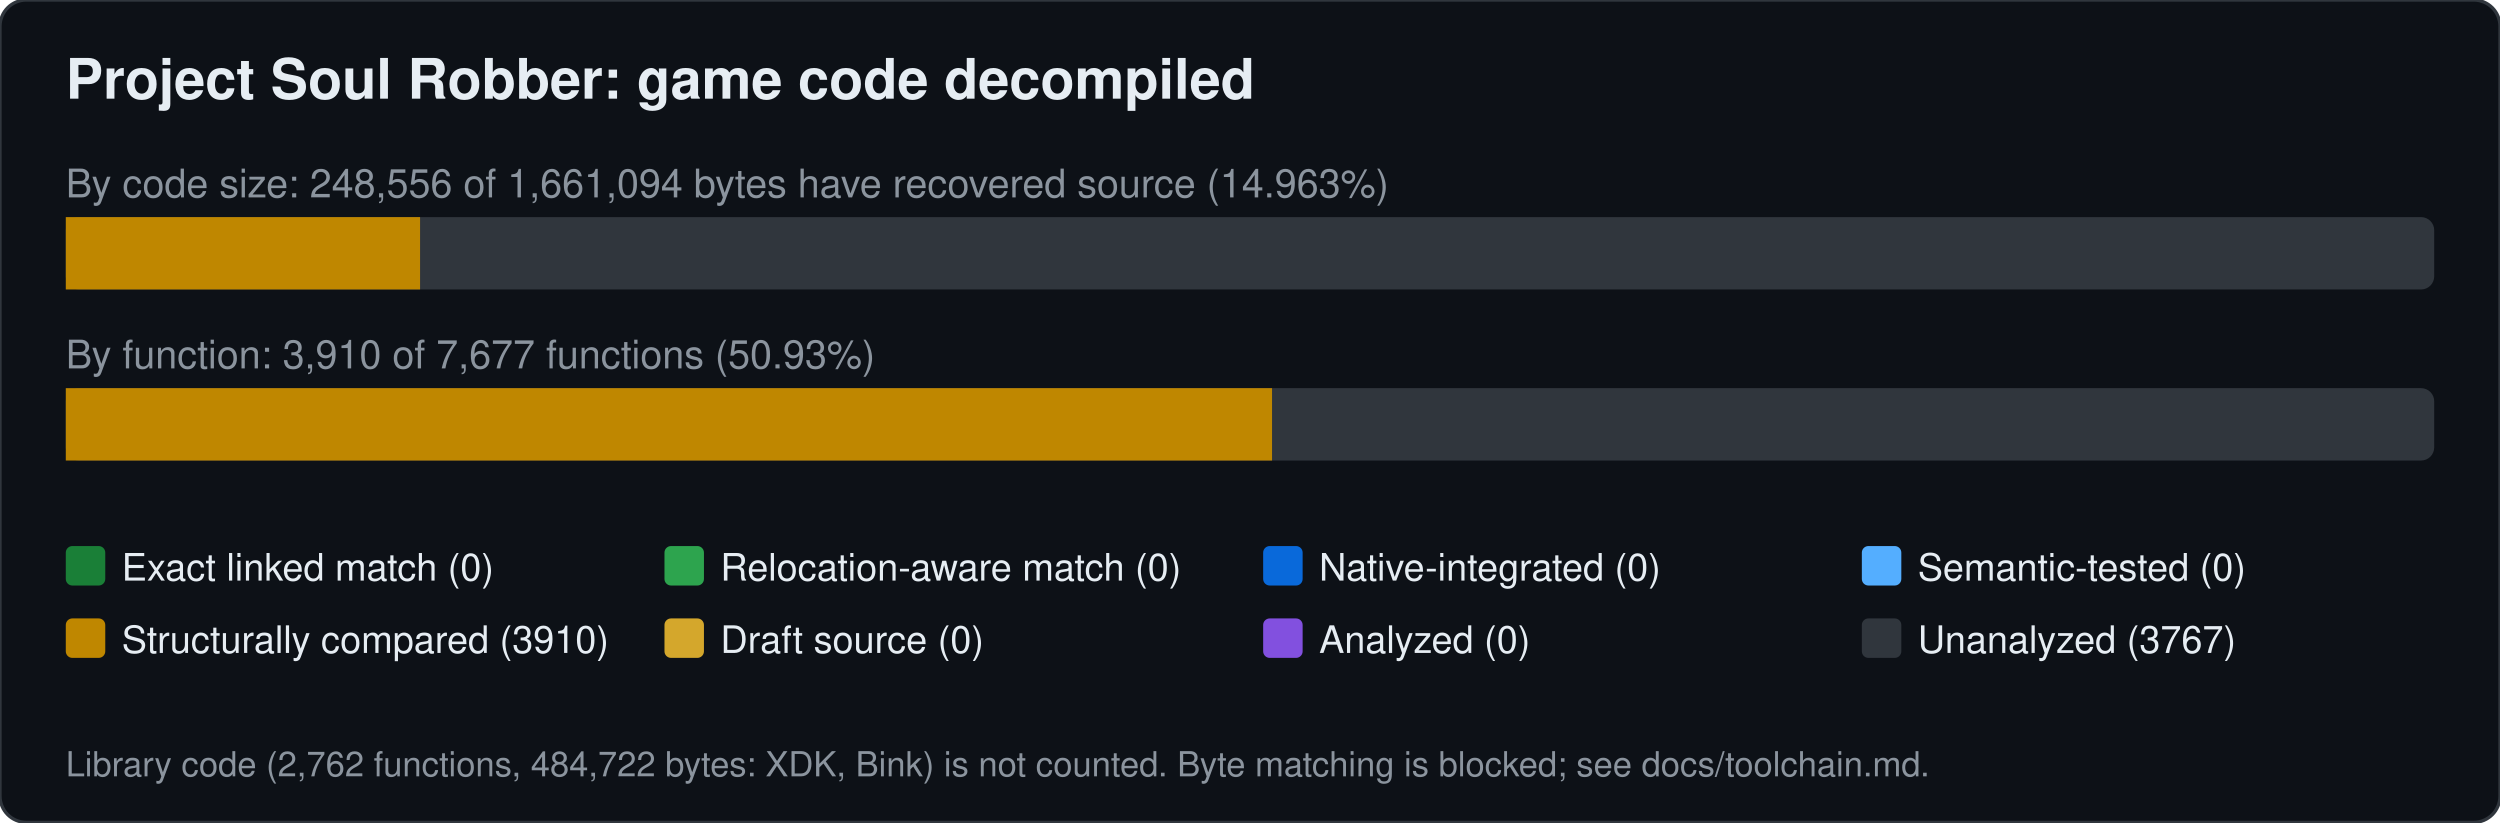
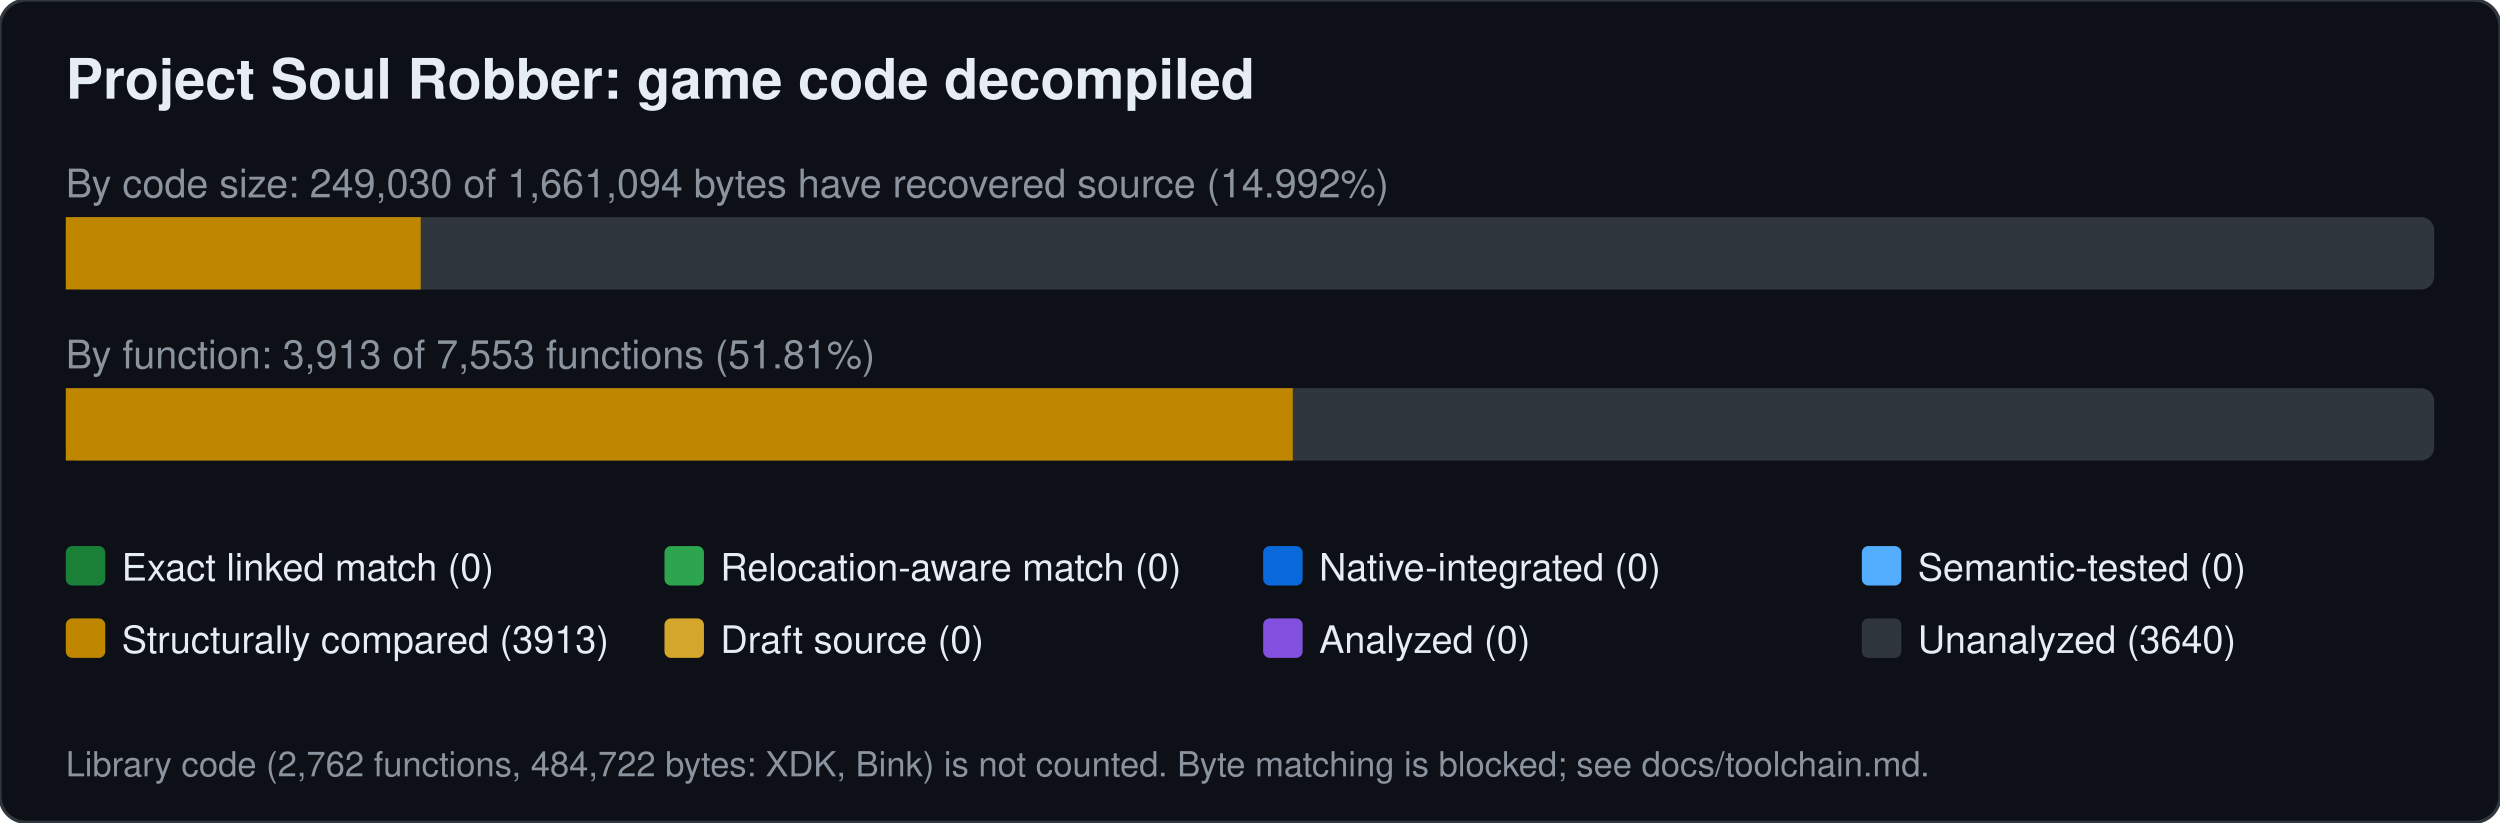
<svg xmlns="http://www.w3.org/2000/svg" width="760" height="250" viewBox="0 0 760 250" font-family="Segoe UI,Helvetica,Arial,sans-serif">
  <rect width="760" height="250" rx="8" fill="#0d1117" stroke="#30363d" />
  <text x="20" y="30" font-size="17" font-weight="600" fill="#e6edf3">Project Soul Robber: game code decompiled</text>
-   <text x="20" y="60" font-size="12" fill="#8b949e">By code size: 248,556 of 1,661,094 bytes have recovered source (14.963%)</text>
+   <text x="20" y="60" font-size="12" fill="#8b949e">By code size: 249,030 of 1,661,094 bytes have recovered source (14.992%)</text>
  <rect x="20" y="66" width="720" height="22" rx="4" fill="#30363d" />
-   <rect x="20.0" y="66" width="107.7" height="22" fill="#bf8700" />
-   <text x="20" y="112" font-size="12" fill="#8b949e">By function: 3,910 of 7,677 functions (50.93%)</text>
+   <rect x="20.0" y="66" width="107.9" height="22" fill="#bf8700" />
+   <text x="20" y="112" font-size="12" fill="#8b949e">By function: 3,913 of 7,553 functions (51.81%)</text>
  <rect x="20" y="118" width="720" height="22" rx="4" fill="#30363d" />
-   <rect x="20.0" y="118" width="366.7" height="22" fill="#bf8700" />
+   <rect x="20.0" y="118" width="373.0" height="22" fill="#bf8700" />
  <rect x="20" y="166" width="12" height="12" rx="2" fill="#1a7f37" />
  <text x="37" y="176.5" font-size="11.5" fill="#e6edf3">Exact linked match (0)</text>
  <rect x="202" y="166" width="12" height="12" rx="2" fill="#2da44e" />
  <text x="219" y="176.5" font-size="11.5" fill="#e6edf3">Relocation-aware match (0)</text>
  <rect x="384" y="166" width="12" height="12" rx="2" fill="#0969da" />
  <text x="401" y="176.5" font-size="11.5" fill="#e6edf3">Native-integrated (0)</text>
  <rect x="566" y="166" width="12" height="12" rx="2" fill="#54aeff" />
  <text x="583" y="176.5" font-size="11.5" fill="#e6edf3">Semantic-tested (0)</text>
  <rect x="20" y="188" width="12" height="12" rx="2" fill="#bf8700" />
-   <text x="37" y="198.5" font-size="11.5" fill="#e6edf3">Structurally compared (3910)</text>
+   <text x="37" y="198.5" font-size="11.5" fill="#e6edf3">Structurally compared (3913)</text>
  <rect x="202" y="188" width="12" height="12" rx="2" fill="#d4a72c" />
  <text x="219" y="198.5" font-size="11.5" fill="#e6edf3">Draft source (0)</text>
  <rect x="384" y="188" width="12" height="12" rx="2" fill="#8250df" />
  <text x="401" y="198.5" font-size="11.5" fill="#e6edf3">Analyzed (0)</text>
  <rect x="566" y="188" width="12" height="12" rx="2" fill="#30363d" />
-   <text x="583" y="198.5" font-size="11.5" fill="#e6edf3">Unanalyzed (3767)</text>
+   <text x="583" y="198.5" font-size="11.5" fill="#e6edf3">Unanalyzed (3640)</text>
  <text x="20" y="236" font-size="10.5" fill="#8b949e">Library code (2,762 functions, 484,722 bytes: XDK, Bink) is not counted. Byte matching is blocked; see docs/toolchain.md.</text>
</svg>
